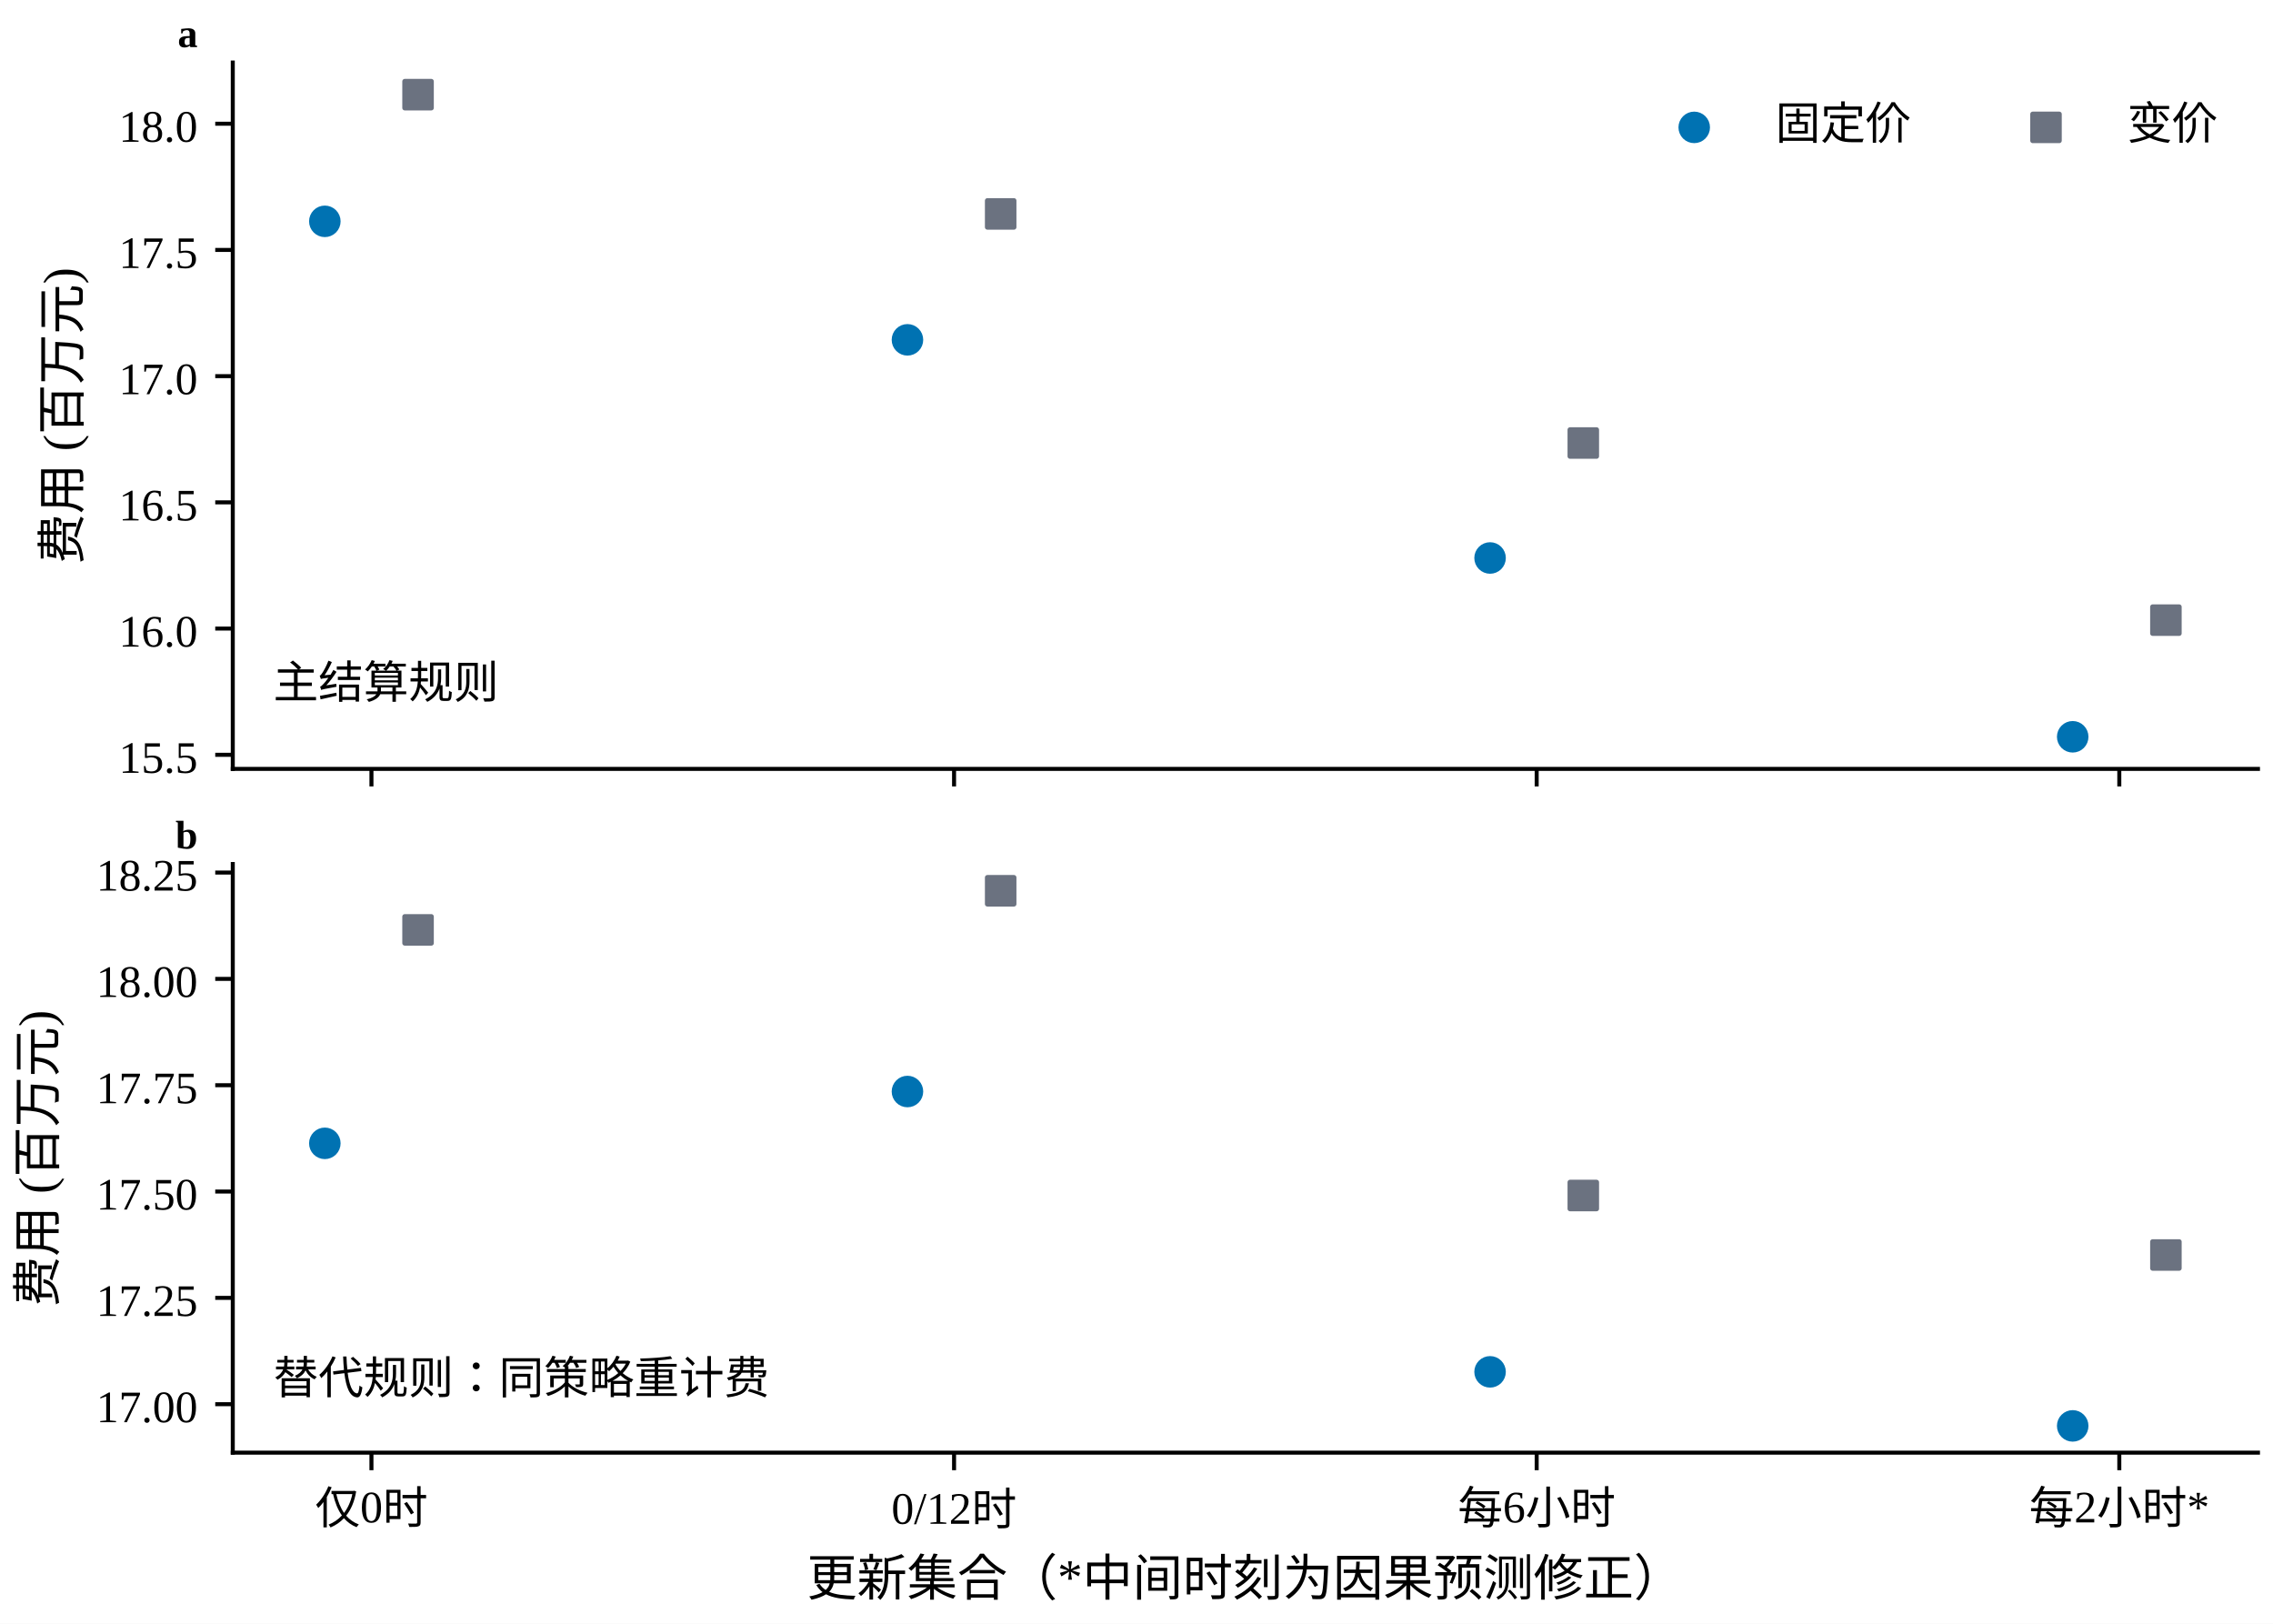
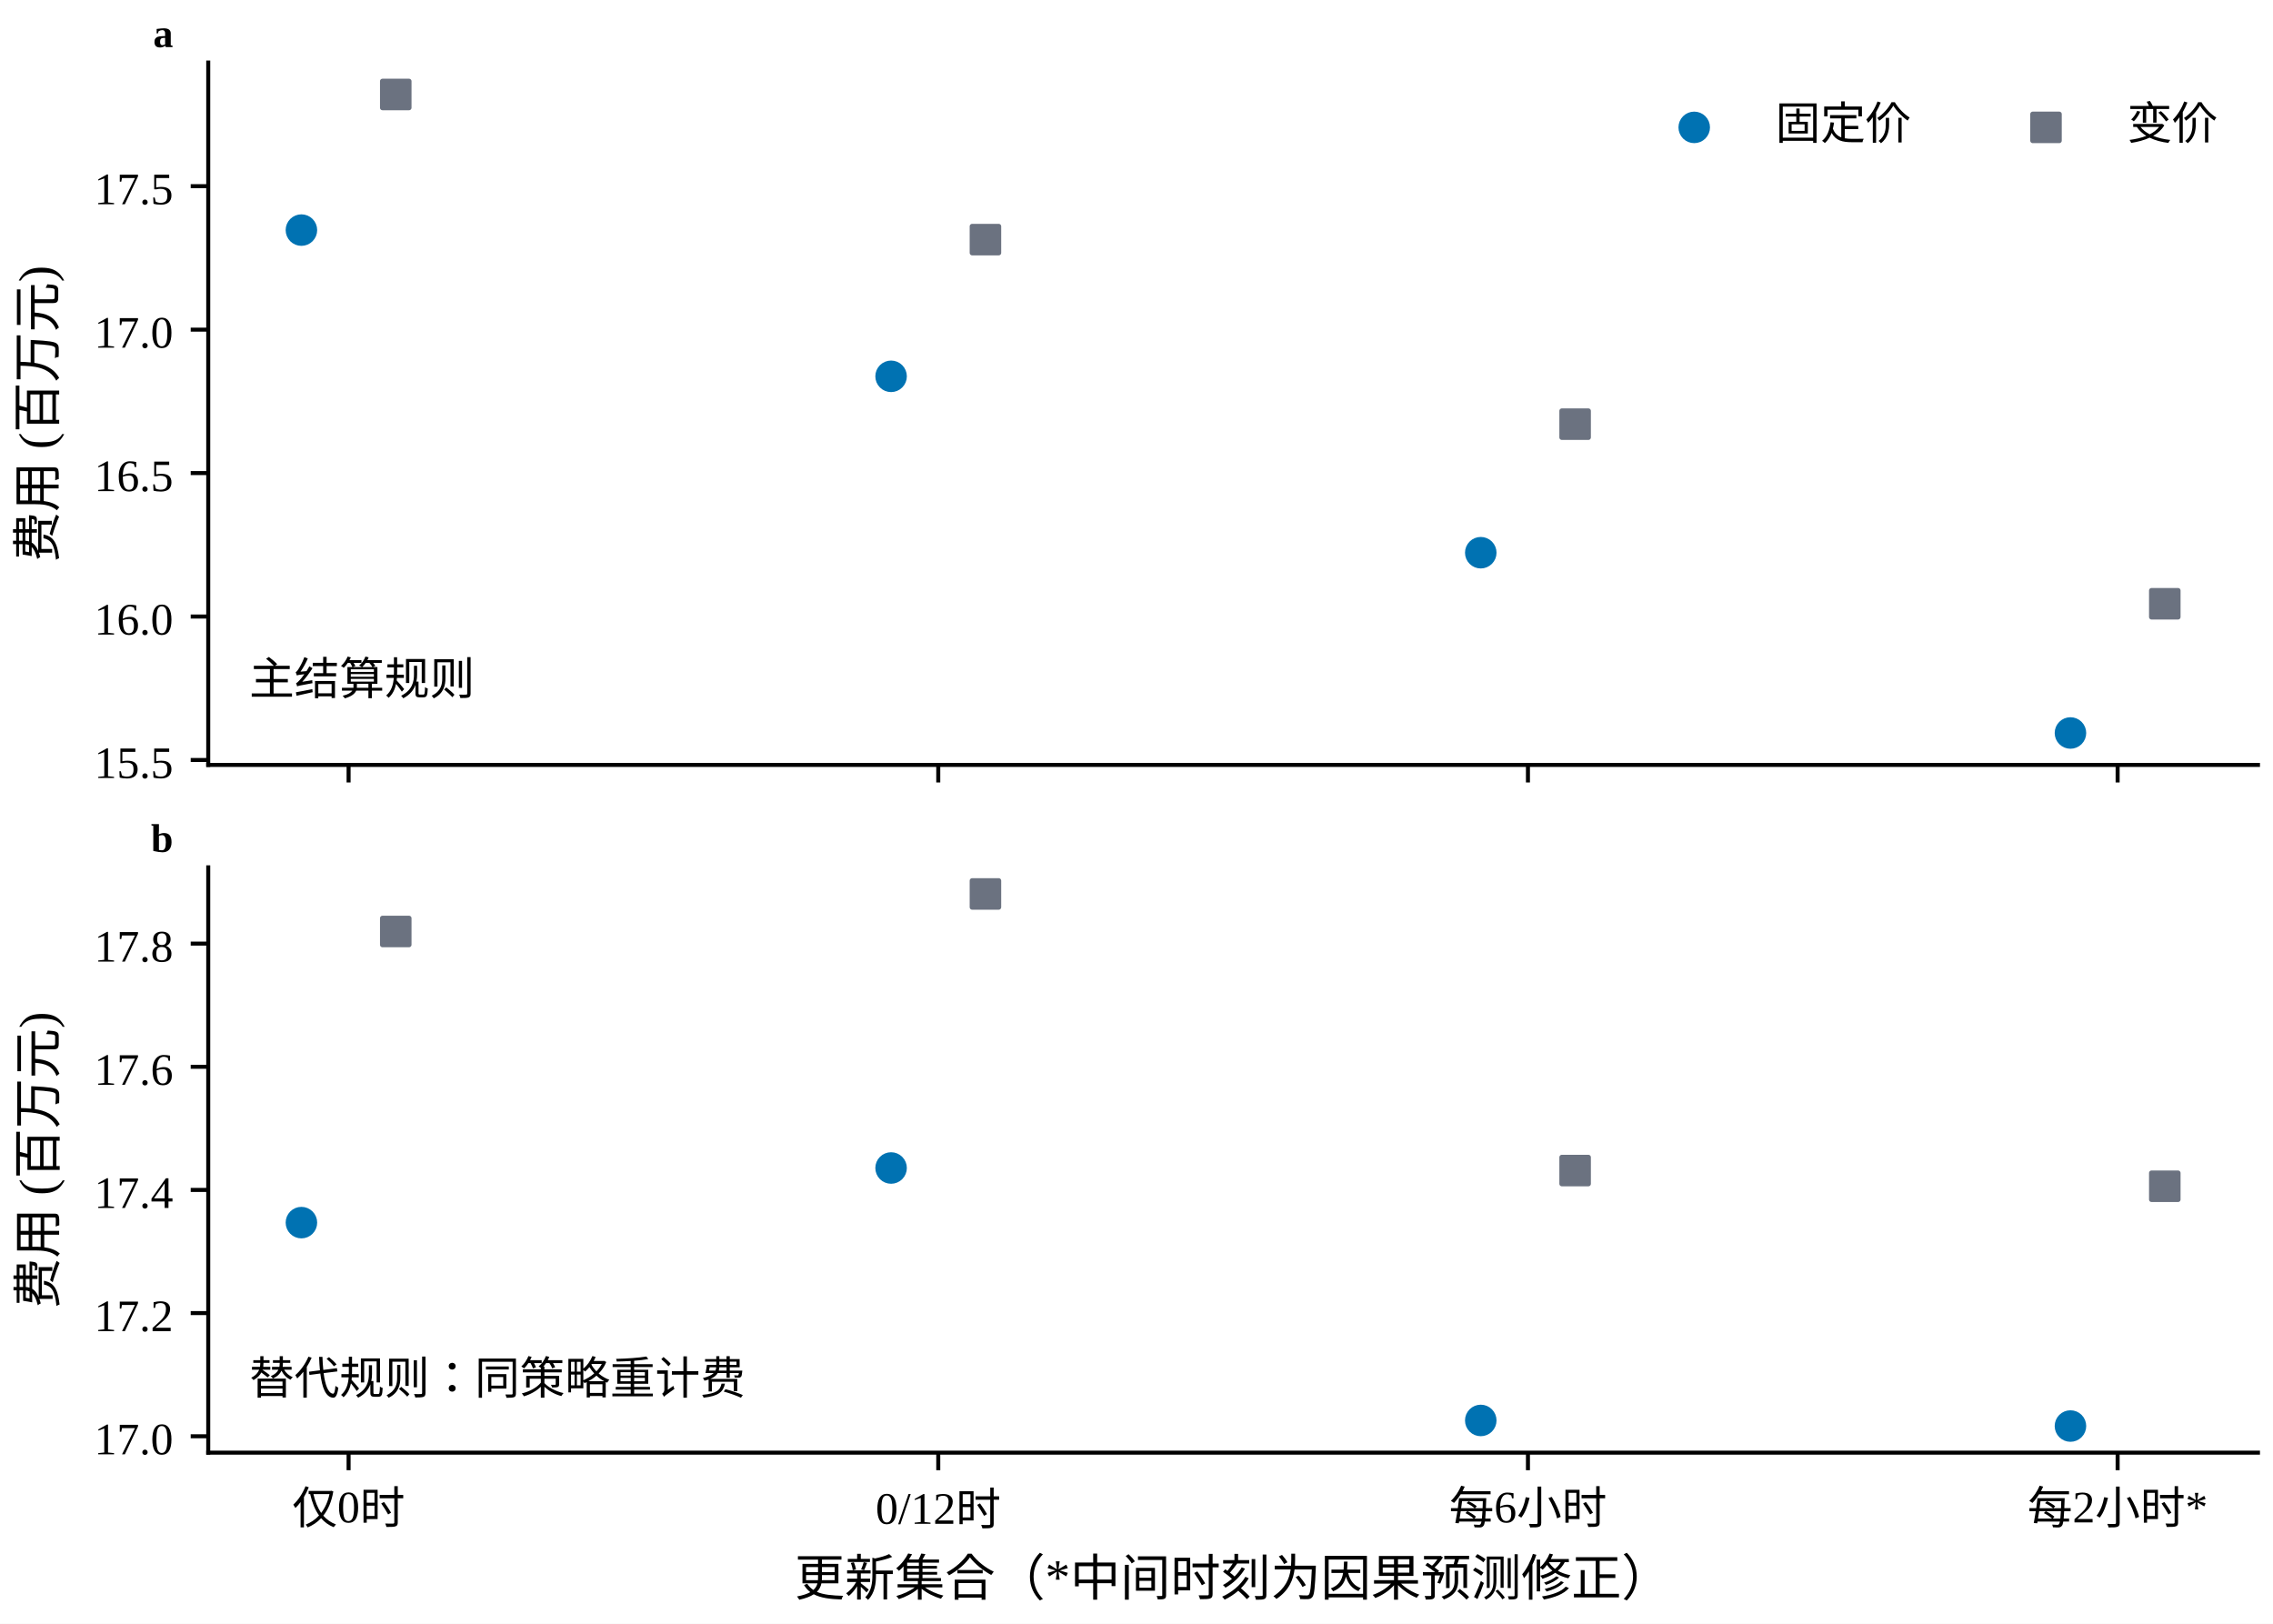
<svg xmlns="http://www.w3.org/2000/svg" xmlns:xlink="http://www.w3.org/1999/xlink" width="453.6pt" height="324pt" viewBox="0 0 453.6 324" version="1.1">
  <defs>
    <style type="text/css">*{stroke-linejoin: round; stroke-linecap: butt}</style>
  </defs>
  <g id="figure_1">
    <g id="patch_1">
      <path d="M 0 324  L 453.6 324  L 453.6 0  L 0 0  z " style="fill: #ffffff" />
    </g>
    <g id="axes_1">
      <g id="patch_2">
-         <path d="M 46.453 153.425  L 450.6 153.425  L 450.6 12.48  L 46.453 12.48  z " style="fill: #ffffff" />
+         <path d="M 41.557 152.632  L 450.6 152.632  L 450.6 12.48  L 41.557 12.48  z " style="fill: #ffffff" />
      </g>
      <g id="PathCollection_1">
        <defs>
-           <path id="mdd7f24944c" d="M 0 2.646  C 0.702 2.646 1.375 2.367 1.871 1.871  C 2.367 1.375 2.646 0.702 2.646 0  C 2.646 -0.702 2.367 -1.375 1.871 -1.871  C 1.375 -2.367 0.702 -2.646 0 -2.646  C -0.702 -2.646 -1.375 -2.367 -1.871 -1.871  C -2.367 -1.375 -2.646 -0.702 -2.646 0  C -2.646 0.702 -2.367 1.375 -1.871 1.871  C -1.375 2.367 -0.702 2.646 0 2.646  z " style="stroke: #0072b2" />
+           <path id="m7862215da1" d="M 0 2.646  C 0.702 2.646 1.375 2.367 1.871 1.871  C 2.367 1.375 2.646 0.702 2.646 0  C 2.646 -0.702 2.367 -1.375 1.871 -1.871  C 1.375 -2.367 0.702 -2.646 0 -2.646  C -0.702 -2.646 -1.375 -2.367 -1.871 -1.871  C -2.367 -1.375 -2.646 -0.702 -2.646 0  C -2.646 0.702 -2.367 1.375 -1.871 1.871  C -1.375 2.367 -0.702 2.646 0 2.646  z " style="stroke: #0072b2" />
        </defs>
-         <g clip-path="url(#pf670245ac3)">
-           <use xlink:href="#mdd7f24944c" x="64.824" y="44.166" style="fill: #0072b2; stroke: #0072b2" />
-           <use xlink:href="#mdd7f24944c" x="181.091" y="67.81" style="fill: #0072b2; stroke: #0072b2" />
-           <use xlink:href="#mdd7f24944c" x="297.359" y="111.34" style="fill: #0072b2; stroke: #0072b2" />
-           <use xlink:href="#mdd7f24944c" x="413.627" y="147.019" style="fill: #0072b2; stroke: #0072b2" />
+         <g clip-path="url(#pa8eea1a4d7)">
+           <use xlink:href="#m7862215da1" x="60.15" y="45.913" style="fill: #0072b2; stroke: #0072b2" />
+           <use xlink:href="#m7862215da1" x="177.826" y="75.091" style="fill: #0072b2; stroke: #0072b2" />
+           <use xlink:href="#m7862215da1" x="295.502" y="110.287" style="fill: #0072b2; stroke: #0072b2" />
+           <use xlink:href="#m7862215da1" x="413.179" y="146.261" style="fill: #0072b2; stroke: #0072b2" />
        </g>
      </g>
      <g id="PathCollection_2">
        <defs>
-           <path id="m19bfe641f0" d="M -2.646 2.646  L 2.646 2.646  L 2.646 -2.646  L -2.646 -2.646  z " style="stroke: #6b7280" />
+           <path id="m444b879779" d="M -2.646 2.646  L 2.646 2.646  L 2.646 -2.646  L -2.646 -2.646  z " style="stroke: #6b7280" />
        </defs>
-         <g clip-path="url(#pf670245ac3)">
-           <use xlink:href="#m19bfe641f0" x="83.426" y="18.887" style="fill: #6b7280; stroke: #6b7280" />
-           <use xlink:href="#m19bfe641f0" x="199.694" y="42.684" style="fill: #6b7280; stroke: #6b7280" />
-           <use xlink:href="#m19bfe641f0" x="315.962" y="88.401" style="fill: #6b7280; stroke: #6b7280" />
-           <use xlink:href="#m19bfe641f0" x="432.229" y="123.741" style="fill: #6b7280; stroke: #6b7280" />
+         <g clip-path="url(#pa8eea1a4d7)">
+           <use xlink:href="#m444b879779" x="78.978" y="18.851" style="fill: #6b7280; stroke: #6b7280" />
+           <use xlink:href="#m444b879779" x="196.654" y="47.811" style="fill: #6b7280; stroke: #6b7280" />
+           <use xlink:href="#m444b879779" x="314.331" y="84.638" style="fill: #6b7280; stroke: #6b7280" />
+           <use xlink:href="#m444b879779" x="432.007" y="120.474" style="fill: #6b7280; stroke: #6b7280" />
        </g>
      </g>
      <g id="matplotlib.axis_1">
        <g id="xtick_1">
          <g id="line2d_1">
            <defs>
-               <path id="m98d0982cb5" d="M 0 0  L 0 3.5  " style="stroke: #000000; stroke-width: 0.8" />
+               <path id="md26be29a17" d="M 0 0  L 0 3.5  " style="stroke: #000000; stroke-width: 0.8" />
            </defs>
            <g>
-               <use xlink:href="#m98d0982cb5" x="74.125" y="153.425" style="stroke: #000000; stroke-width: 0.8" />
+               <use xlink:href="#md26be29a17" x="69.564" y="152.632" style="stroke: #000000; stroke-width: 0.8" />
            </g>
          </g>
        </g>
        <g id="xtick_2">
          <g id="line2d_2">
            <g>
-               <use xlink:href="#m98d0982cb5" x="190.393" y="153.425" style="stroke: #000000; stroke-width: 0.8" />
+               <use xlink:href="#md26be29a17" x="187.24" y="152.632" style="stroke: #000000; stroke-width: 0.8" />
            </g>
          </g>
        </g>
        <g id="xtick_3">
          <g id="line2d_3">
            <g>
-               <use xlink:href="#m98d0982cb5" x="306.66" y="153.425" style="stroke: #000000; stroke-width: 0.8" />
+               <use xlink:href="#md26be29a17" x="304.916" y="152.632" style="stroke: #000000; stroke-width: 0.8" />
            </g>
          </g>
        </g>
        <g id="xtick_4">
          <g id="line2d_4">
            <g>
-               <use xlink:href="#m98d0982cb5" x="422.928" y="153.425" style="stroke: #000000; stroke-width: 0.8" />
+               <use xlink:href="#md26be29a17" x="422.593" y="152.632" style="stroke: #000000; stroke-width: 0.8" />
            </g>
          </g>
        </g>
      </g>
      <g id="matplotlib.axis_2">
        <g id="ytick_1">
          <g id="line2d_5">
            <defs>
-               <path id="m37ab09076c" d="M 0 0  L -3.5 0  " style="stroke: #000000; stroke-width: 0.8" />
+               <path id="m97959c74c5" d="M 0 0  L -3.5 0  " style="stroke: #000000; stroke-width: 0.8" />
            </defs>
            <g>
-               <use xlink:href="#m37ab09076c" x="46.453" y="150.613" style="stroke: #000000; stroke-width: 0.8" />
+               <use xlink:href="#m97959c74c5" x="41.557" y="151.646" style="stroke: #000000; stroke-width: 0.8" />
            </g>
          </g>
          <g id="text_1">
-             <text style="font-size: 9px; font-family: 'Noto Serif SC', 'Times New Roman', 'Times', 'DejaVu Serif', serif; text-anchor: end" x="39.453" y="154.213" transform="rotate(-0 39.45336 154.2126)">15.5</text>
+             <text style="font-size: 9px; font-family: 'Noto Serif SC', 'Times New Roman', 'Times', 'DejaVu Serif', serif; text-anchor: end" x="34.557" y="155.246" transform="rotate(-0 34.5568 155.2463)">15.5</text>
          </g>
        </g>
        <g id="ytick_2">
          <g id="line2d_6">
            <g>
-               <use xlink:href="#m37ab09076c" x="46.453" y="125.428" style="stroke: #000000; stroke-width: 0.8" />
+               <use xlink:href="#m97959c74c5" x="41.557" y="123.022" style="stroke: #000000; stroke-width: 0.8" />
            </g>
          </g>
          <g id="text_2">
-             <text style="font-size: 9px; font-family: 'Noto Serif SC', 'Times New Roman', 'Times', 'DejaVu Serif', serif; text-anchor: end" x="39.453" y="129.028" transform="rotate(-0 39.45336 129.0279)">16.0</text>
+             <text style="font-size: 9px; font-family: 'Noto Serif SC', 'Times New Roman', 'Times', 'DejaVu Serif', serif; text-anchor: end" x="34.557" y="126.622" transform="rotate(-0 34.5568 126.6222)">16.0</text>
          </g>
        </g>
        <g id="ytick_3">
          <g id="line2d_7">
            <g>
-               <use xlink:href="#m37ab09076c" x="46.453" y="100.243" style="stroke: #000000; stroke-width: 0.8" />
+               <use xlink:href="#m97959c74c5" x="41.557" y="94.398" style="stroke: #000000; stroke-width: 0.8" />
            </g>
          </g>
          <g id="text_3">
-             <text style="font-size: 9px; font-family: 'Noto Serif SC', 'Times New Roman', 'Times', 'DejaVu Serif', serif; text-anchor: end" x="39.453" y="103.843" transform="rotate(-0 39.45336 103.8433)">16.5</text>
+             <text style="font-size: 9px; font-family: 'Noto Serif SC', 'Times New Roman', 'Times', 'DejaVu Serif', serif; text-anchor: end" x="34.557" y="97.998" transform="rotate(-0 34.5568 97.99809)">16.5</text>
          </g>
        </g>
        <g id="ytick_4">
          <g id="line2d_8">
            <g>
-               <use xlink:href="#m37ab09076c" x="46.453" y="75.059" style="stroke: #000000; stroke-width: 0.8" />
+               <use xlink:href="#m97959c74c5" x="41.557" y="65.774" style="stroke: #000000; stroke-width: 0.8" />
            </g>
          </g>
          <g id="text_4">
-             <text style="font-size: 9px; font-family: 'Noto Serif SC', 'Times New Roman', 'Times', 'DejaVu Serif', serif; text-anchor: end" x="39.453" y="78.659" transform="rotate(-0 39.45336 78.65861)">17.0</text>
+             <text style="font-size: 9px; font-family: 'Noto Serif SC', 'Times New Roman', 'Times', 'DejaVu Serif', serif; text-anchor: end" x="34.557" y="69.374" transform="rotate(-0 34.5568 69.37398)">17.0</text>
          </g>
        </g>
        <g id="ytick_5">
          <g id="line2d_9">
            <g>
-               <use xlink:href="#m37ab09076c" x="46.453" y="49.874" style="stroke: #000000; stroke-width: 0.8" />
+               <use xlink:href="#m97959c74c5" x="41.557" y="37.15" style="stroke: #000000; stroke-width: 0.8" />
            </g>
          </g>
          <g id="text_5">
-             <text style="font-size: 9px; font-family: 'Noto Serif SC', 'Times New Roman', 'Times', 'DejaVu Serif', serif; text-anchor: end" x="39.453" y="53.474" transform="rotate(-0 39.45336 53.47395)">17.5</text>
-           </g>
-         </g>
-         <g id="ytick_6">
-           <g id="line2d_10">
-             <g>
-               <use xlink:href="#m37ab09076c" x="46.453" y="24.689" style="stroke: #000000; stroke-width: 0.8" />
-             </g>
-           </g>
-           <g id="text_6">
-             <text style="font-size: 9px; font-family: 'Noto Serif SC', 'Times New Roman', 'Times', 'DejaVu Serif', serif; text-anchor: end" x="39.453" y="28.289" transform="rotate(-0 39.45336 28.28928)">18.0</text>
-           </g>
-         </g>
-         <g id="text_7">
-           <text style="font-size: 10px; font-family: 'Noto Serif SC', 'Times New Roman', 'Times', 'DejaVu Serif', serif; text-anchor: middle" x="15.897" y="82.953" transform="rotate(-90 15.8968 82.9527)">费用 (百万元)</text>
+             <text style="font-size: 9px; font-family: 'Noto Serif SC', 'Times New Roman', 'Times', 'DejaVu Serif', serif; text-anchor: end" x="34.557" y="40.75" transform="rotate(-0 34.5568 40.74987)">17.5</text>
+           </g>
+         </g>
+         <g id="text_6">
+           <text style="font-size: 10px; font-family: 'Noto Serif SC', 'Times New Roman', 'Times', 'DejaVu Serif', serif; text-anchor: middle" x="11" y="82.556" transform="rotate(-90 11.00024 82.55602)">费用 (百万元)</text>
        </g>
      </g>
      <g id="patch_3">
-         <path d="M 46.453 153.425  L 46.453 12.48  " style="fill: none; stroke: #000000; stroke-width: 0.8; stroke-linejoin: miter; stroke-linecap: square" />
+         <path d="M 41.557 152.632  L 41.557 12.48  " style="fill: none; stroke: #000000; stroke-width: 0.8; stroke-linejoin: miter; stroke-linecap: square" />
      </g>
      <g id="patch_4">
-         <path d="M 46.453 153.425  L 450.6 153.425  " style="fill: none; stroke: #000000; stroke-width: 0.8; stroke-linejoin: miter; stroke-linecap: square" />
+         <path d="M 41.557 152.632  L 450.6 152.632  " style="fill: none; stroke: #000000; stroke-width: 0.8; stroke-linejoin: miter; stroke-linecap: square" />
+       </g>
+       <g id="text_7">
+         <text style="font-size: 9px; font-family: 'Noto Serif SC', 'Times New Roman', 'Times', 'DejaVu Serif', serif; text-anchor: start" x="49.738" y="138.617" transform="rotate(-0 49.73766 138.6166)">主结算规则</text>
      </g>
      <g id="text_8">
-         <text style="font-size: 9px; font-family: 'Noto Serif SC', 'Times New Roman', 'Times', 'DejaVu Serif', serif; text-anchor: start" x="54.536" y="139.331" transform="rotate(-0 54.53629 139.3307)">主结算规则</text>
-       </g>
-       <g id="text_9">
-         <text style="font-weight: 700; font-size: 8px; font-family: 'Noto Serif SC', 'Times New Roman', 'Times', 'DejaVu Serif', serif; text-anchor: end" x="39.453" y="9.4" transform="rotate(-0 39.45336 9.40024)">a</text>
+         <text style="font-weight: 700; font-size: 8px; font-family: 'Noto Serif SC', 'Times New Roman', 'Times', 'DejaVu Serif', serif; text-anchor: end" x="34.557" y="9.4" transform="rotate(-0 34.5568 9.40024)">a</text>
      </g>
      <g id="legend_1">
        <g id="PathCollection_3">
          <g>
-             <use xlink:href="#mdd7f24944c" x="338.1" y="25.418" style="fill: #0072b2; stroke: #0072b2" />
-           </g>
-         </g>
-         <g id="text_10">
+             <use xlink:href="#m7862215da1" x="338.1" y="25.418" style="fill: #0072b2; stroke: #0072b2" />
+           </g>
+         </g>
+         <g id="text_9">
          <text style="font-size: 9px; font-family: 'Noto Serif SC', 'Times New Roman', 'Times', 'DejaVu Serif', serif; text-anchor: start" x="354.3" y="27.78" transform="rotate(-0 354.2998 27.78024)">固定价</text>
        </g>
        <g id="PathCollection_4">
          <g>
-             <use xlink:href="#m19bfe641f0" x="408.3" y="25.418" style="fill: #6b7280; stroke: #6b7280" />
-           </g>
-         </g>
-         <g id="text_11">
+             <use xlink:href="#m444b879779" x="408.3" y="25.418" style="fill: #6b7280; stroke: #6b7280" />
+           </g>
+         </g>
+         <g id="text_10">
          <text style="font-size: 9px; font-family: 'Noto Serif SC', 'Times New Roman', 'Times', 'DejaVu Serif', serif; text-anchor: start" x="424.5" y="27.78" transform="rotate(-0 424.4998 27.78024)">变价</text>
        </g>
      </g>
    </g>
    <g id="axes_2">
      <g id="patch_5">
-         <path d="M 46.453 289.86  L 450.6 289.86  L 450.6 172.406  L 46.453 172.406  z " style="fill: #ffffff" />
+         <path d="M 41.557 289.86  L 450.6 289.86  L 450.6 173.067  L 41.557 173.067  z " style="fill: #ffffff" />
      </g>
      <g id="PathCollection_5">
-         <g clip-path="url(#p0889d08cf4)">
-           <use xlink:href="#mdd7f24944c" x="64.824" y="228.14" style="fill: #0072b2; stroke: #0072b2" />
-           <use xlink:href="#mdd7f24944c" x="181.091" y="217.801" style="fill: #0072b2; stroke: #0072b2" />
-           <use xlink:href="#mdd7f24944c" x="297.359" y="273.737" style="fill: #0072b2; stroke: #0072b2" />
-           <use xlink:href="#mdd7f24944c" x="413.627" y="284.521" style="fill: #0072b2; stroke: #0072b2" />
+         <g clip-path="url(#p9573ccb308)">
+           <use xlink:href="#m7862215da1" x="60.15" y="243.961" style="fill: #0072b2; stroke: #0072b2" />
+           <use xlink:href="#m7862215da1" x="177.826" y="233.062" style="fill: #0072b2; stroke: #0072b2" />
+           <use xlink:href="#m7862215da1" x="295.502" y="283.436" style="fill: #0072b2; stroke: #0072b2" />
+           <use xlink:href="#m7862215da1" x="413.179" y="284.551" style="fill: #0072b2; stroke: #0072b2" />
        </g>
      </g>
      <g id="PathCollection_6">
-         <g clip-path="url(#p0889d08cf4)">
-           <use xlink:href="#m19bfe641f0" x="83.426" y="185.548" style="fill: #6b7280; stroke: #6b7280" />
-           <use xlink:href="#m19bfe641f0" x="199.694" y="177.744" style="fill: #6b7280; stroke: #6b7280" />
-           <use xlink:href="#m19bfe641f0" x="315.962" y="238.551" style="fill: #6b7280; stroke: #6b7280" />
-           <use xlink:href="#m19bfe641f0" x="432.229" y="250.419" style="fill: #6b7280; stroke: #6b7280" />
+         <g clip-path="url(#p9573ccb308)">
+           <use xlink:href="#m444b879779" x="78.978" y="185.868" style="fill: #6b7280; stroke: #6b7280" />
+           <use xlink:href="#m444b879779" x="196.654" y="178.376" style="fill: #6b7280; stroke: #6b7280" />
+           <use xlink:href="#m444b879779" x="314.331" y="233.571" style="fill: #6b7280; stroke: #6b7280" />
+           <use xlink:href="#m444b879779" x="432.007" y="236.705" style="fill: #6b7280; stroke: #6b7280" />
        </g>
      </g>
      <g id="matplotlib.axis_3">
        <g id="xtick_5">
+           <g id="line2d_10">
+             <g>
+               <use xlink:href="#md26be29a17" x="69.564" y="289.86" style="stroke: #000000; stroke-width: 0.8" />
+             </g>
+           </g>
+           <g id="text_11">
+             <text style="font-size: 9px; font-family: 'Noto Serif SC', 'Times New Roman', 'Times', 'DejaVu Serif', serif; text-anchor: middle" x="69.564" y="304.06" transform="rotate(-0 69.56377 304.0598)">仅0时</text>
+           </g>
+         </g>
+         <g id="xtick_6">
          <g id="line2d_11">
            <g>
-               <use xlink:href="#m98d0982cb5" x="74.125" y="289.86" style="stroke: #000000; stroke-width: 0.8" />
+               <use xlink:href="#md26be29a17" x="187.24" y="289.86" style="stroke: #000000; stroke-width: 0.8" />
            </g>
          </g>
          <g id="text_12">
-             <text style="font-size: 9px; font-family: 'Noto Serif SC', 'Times New Roman', 'Times', 'DejaVu Serif', serif; text-anchor: middle" x="74.125" y="304.06" transform="rotate(-0 74.12507 304.0598)">仅0时</text>
-           </g>
-         </g>
-         <g id="xtick_6">
+             <text style="font-size: 9px; font-family: 'Noto Serif SC', 'Times New Roman', 'Times', 'DejaVu Serif', serif; text-anchor: middle" x="187.24" y="304.06" transform="rotate(-0 187.2401 304.0598)">0/12时</text>
+           </g>
+         </g>
+         <g id="xtick_7">
          <g id="line2d_12">
            <g>
-               <use xlink:href="#m98d0982cb5" x="190.393" y="289.86" style="stroke: #000000; stroke-width: 0.8" />
+               <use xlink:href="#md26be29a17" x="304.916" y="289.86" style="stroke: #000000; stroke-width: 0.8" />
            </g>
          </g>
          <g id="text_13">
-             <text style="font-size: 9px; font-family: 'Noto Serif SC', 'Times New Roman', 'Times', 'DejaVu Serif', serif; text-anchor: middle" x="190.393" y="304.06" transform="rotate(-0 190.3927 304.0598)">0/12时</text>
-           </g>
-         </g>
-         <g id="xtick_7">
+             <text style="font-size: 9px; font-family: 'Noto Serif SC', 'Times New Roman', 'Times', 'DejaVu Serif', serif; text-anchor: middle" x="304.916" y="304.06" transform="rotate(-0 304.9165 304.0598)">每6小时</text>
+           </g>
+         </g>
+         <g id="xtick_8">
          <g id="line2d_13">
            <g>
-               <use xlink:href="#m98d0982cb5" x="306.66" y="289.86" style="stroke: #000000; stroke-width: 0.8" />
+               <use xlink:href="#md26be29a17" x="422.593" y="289.86" style="stroke: #000000; stroke-width: 0.8" />
            </g>
          </g>
          <g id="text_14">
-             <text style="font-size: 9px; font-family: 'Noto Serif SC', 'Times New Roman', 'Times', 'DejaVu Serif', serif; text-anchor: middle" x="306.66" y="304.06" transform="rotate(-0 306.6604 304.0598)">每6小时</text>
-           </g>
-         </g>
-         <g id="xtick_8">
+             <text style="font-size: 9px; font-family: 'Noto Serif SC', 'Times New Roman', 'Times', 'DejaVu Serif', serif; text-anchor: middle" x="422.593" y="304.06" transform="rotate(-0 422.5928 304.0598)">每2小时*</text>
+           </g>
+         </g>
+         <g id="text_15">
+           <text style="font-size: 10px; font-family: 'Noto Serif SC', 'Times New Roman', 'Times', 'DejaVu Serif', serif; text-anchor: middle" x="246.078" y="318.4" transform="rotate(-0 246.0783 318.3998)">更新集合（*中间时刻为因果预测修正）</text>
+         </g>
+       </g>
+       <g id="matplotlib.axis_4">
+         <g id="ytick_6">
          <g id="line2d_14">
            <g>
-               <use xlink:href="#m98d0982cb5" x="422.928" y="289.86" style="stroke: #000000; stroke-width: 0.8" />
-             </g>
-           </g>
-           <g id="text_15">
-             <text style="font-size: 9px; font-family: 'Noto Serif SC', 'Times New Roman', 'Times', 'DejaVu Serif', serif; text-anchor: middle" x="422.928" y="304.06" transform="rotate(-0 422.9281 304.0598)">每2小时*</text>
-           </g>
-         </g>
-         <g id="text_16">
-           <text style="font-size: 10px; font-family: 'Noto Serif SC', 'Times New Roman', 'Times', 'DejaVu Serif', serif; text-anchor: middle" x="248.527" y="318.4" transform="rotate(-0 248.5266 318.3998)">更新集合（*中间时刻为因果预测修正）</text>
-         </g>
-       </g>
-       <g id="matplotlib.axis_4">
+               <use xlink:href="#m97959c74c5" x="41.557" y="286.593" style="stroke: #000000; stroke-width: 0.8" />
+             </g>
+           </g>
+           <g id="text_16">
+             <text style="font-size: 9px; font-family: 'Noto Serif SC', 'Times New Roman', 'Times', 'DejaVu Serif', serif; text-anchor: end" x="34.557" y="290.193" transform="rotate(-0 34.5568 290.1932)">17.0</text>
+           </g>
+         </g>
        <g id="ytick_7">
          <g id="line2d_15">
            <g>
-               <use xlink:href="#m37ab09076c" x="46.453" y="280.191" style="stroke: #000000; stroke-width: 0.8" />
+               <use xlink:href="#m97959c74c5" x="41.557" y="262.015" style="stroke: #000000; stroke-width: 0.8" />
            </g>
          </g>
          <g id="text_17">
-             <text style="font-size: 9px; font-family: 'Noto Serif SC', 'Times New Roman', 'Times', 'DejaVu Serif', serif; text-anchor: end" x="39.453" y="283.791" transform="rotate(-0 39.45336 283.7914)">17.00</text>
+             <text style="font-size: 9px; font-family: 'Noto Serif SC', 'Times New Roman', 'Times', 'DejaVu Serif', serif; text-anchor: end" x="34.557" y="265.615" transform="rotate(-0 34.5568 265.6153)">17.2</text>
          </g>
        </g>
        <g id="ytick_8">
          <g id="line2d_16">
            <g>
-               <use xlink:href="#m37ab09076c" x="46.453" y="258.975" style="stroke: #000000; stroke-width: 0.8" />
+               <use xlink:href="#m97959c74c5" x="41.557" y="237.438" style="stroke: #000000; stroke-width: 0.8" />
            </g>
          </g>
          <g id="text_18">
-             <text style="font-size: 9px; font-family: 'Noto Serif SC', 'Times New Roman', 'Times', 'DejaVu Serif', serif; text-anchor: end" x="39.453" y="262.575" transform="rotate(-0 39.45336 262.5747)">17.25</text>
+             <text style="font-size: 9px; font-family: 'Noto Serif SC', 'Times New Roman', 'Times', 'DejaVu Serif', serif; text-anchor: end" x="34.557" y="241.038" transform="rotate(-0 34.5568 241.0375)">17.4</text>
          </g>
        </g>
        <g id="ytick_9">
          <g id="line2d_17">
            <g>
-               <use xlink:href="#m37ab09076c" x="46.453" y="237.758" style="stroke: #000000; stroke-width: 0.8" />
+               <use xlink:href="#m97959c74c5" x="41.557" y="212.86" style="stroke: #000000; stroke-width: 0.8" />
            </g>
          </g>
          <g id="text_19">
-             <text style="font-size: 9px; font-family: 'Noto Serif SC', 'Times New Roman', 'Times', 'DejaVu Serif', serif; text-anchor: end" x="39.453" y="241.358" transform="rotate(-0 39.45336 241.3581)">17.50</text>
+             <text style="font-size: 9px; font-family: 'Noto Serif SC', 'Times New Roman', 'Times', 'DejaVu Serif', serif; text-anchor: end" x="34.557" y="216.46" transform="rotate(-0 34.5568 216.4597)">17.6</text>
          </g>
        </g>
        <g id="ytick_10">
          <g id="line2d_18">
            <g>
-               <use xlink:href="#m37ab09076c" x="46.453" y="216.541" style="stroke: #000000; stroke-width: 0.8" />
+               <use xlink:href="#m97959c74c5" x="41.557" y="188.282" style="stroke: #000000; stroke-width: 0.8" />
            </g>
          </g>
          <g id="text_20">
-             <text style="font-size: 9px; font-family: 'Noto Serif SC', 'Times New Roman', 'Times', 'DejaVu Serif', serif; text-anchor: end" x="39.453" y="220.141" transform="rotate(-0 39.45336 220.1414)">17.75</text>
-           </g>
-         </g>
-         <g id="ytick_11">
-           <g id="line2d_19">
-             <g>
-               <use xlink:href="#m37ab09076c" x="46.453" y="195.325" style="stroke: #000000; stroke-width: 0.8" />
-             </g>
-           </g>
-           <g id="text_21">
-             <text style="font-size: 9px; font-family: 'Noto Serif SC', 'Times New Roman', 'Times', 'DejaVu Serif', serif; text-anchor: end" x="39.453" y="198.925" transform="rotate(-0 39.45336 198.9248)">18.00</text>
-           </g>
-         </g>
-         <g id="ytick_12">
-           <g id="line2d_20">
-             <g>
-               <use xlink:href="#m37ab09076c" x="46.453" y="174.108" style="stroke: #000000; stroke-width: 0.8" />
-             </g>
-           </g>
-           <g id="text_22">
-             <text style="font-size: 9px; font-family: 'Noto Serif SC', 'Times New Roman', 'Times', 'DejaVu Serif', serif; text-anchor: end" x="39.453" y="177.708" transform="rotate(-0 39.45336 177.7082)">18.25</text>
-           </g>
-         </g>
-         <g id="text_23">
-           <text style="font-size: 10px; font-family: 'Noto Serif SC', 'Times New Roman', 'Times', 'DejaVu Serif', serif; text-anchor: middle" x="11" y="231.133" transform="rotate(-90 11.00024 231.1327)">费用 (百万元)</text>
+             <text style="font-size: 9px; font-family: 'Noto Serif SC', 'Times New Roman', 'Times', 'DejaVu Serif', serif; text-anchor: end" x="34.557" y="191.882" transform="rotate(-0 34.5568 191.8819)">17.8</text>
+           </g>
+         </g>
+         <g id="text_21">
+           <text style="font-size: 10px; font-family: 'Noto Serif SC', 'Times New Roman', 'Times', 'DejaVu Serif', serif; text-anchor: middle" x="11.1" y="231.463" transform="rotate(-90 11.10008 231.4633)">费用 (百万元)</text>
        </g>
      </g>
      <g id="patch_6">
-         <path d="M 46.453 289.86  L 46.453 172.406  " style="fill: none; stroke: #000000; stroke-width: 0.8; stroke-linejoin: miter; stroke-linecap: square" />
+         <path d="M 41.557 289.86  L 41.557 173.067  " style="fill: none; stroke: #000000; stroke-width: 0.8; stroke-linejoin: miter; stroke-linecap: square" />
      </g>
      <g id="patch_7">
-         <path d="M 46.453 289.86  L 450.6 289.86  " style="fill: none; stroke: #000000; stroke-width: 0.8; stroke-linejoin: miter; stroke-linecap: square" />
-       </g>
-       <g id="text_24">
-         <text style="font-size: 9px; font-family: 'Noto Serif SC', 'Times New Roman', 'Times', 'DejaVu Serif', serif; text-anchor: start" x="54.536" y="278.114" transform="rotate(-0 54.53629 278.1143)">替代规则：同策略重计费</text>
-       </g>
-       <g id="text_25">
-         <text style="font-weight: 700; font-size: 8px; font-family: 'Noto Serif SC', 'Times New Roman', 'Times', 'DejaVu Serif', serif; text-anchor: end" x="39.453" y="169.326" transform="rotate(-0 39.45336 169.3257)">b</text>
+         <path d="M 41.557 289.86  L 450.6 289.86  " style="fill: none; stroke: #000000; stroke-width: 0.8; stroke-linejoin: miter; stroke-linecap: square" />
+       </g>
+       <g id="text_22">
+         <text style="font-size: 9px; font-family: 'Noto Serif SC', 'Times New Roman', 'Times', 'DejaVu Serif', serif; text-anchor: start" x="49.738" y="278.18" transform="rotate(-0 49.73766 278.1805)">替代规则：同策略重计费</text>
+       </g>
+       <g id="text_23">
+         <text style="font-weight: 700; font-size: 8px; font-family: 'Noto Serif SC', 'Times New Roman', 'Times', 'DejaVu Serif', serif; text-anchor: end" x="34.557" y="169.987" transform="rotate(-0 34.5568 169.9868)">b</text>
      </g>
    </g>
  </g>
  <defs>
-     <clipPath id="pf670245ac3">
-       <rect x="46.453" y="12.48" width="404.146" height="140.945" />
+     <clipPath id="pa8eea1a4d7">
+       <rect x="41.557" y="12.48" width="409.043" height="140.152" />
    </clipPath>
-     <clipPath id="p0889d08cf4">
-       <rect x="46.453" y="172.406" width="404.146" height="117.454" />
+     <clipPath id="p9573ccb308">
+       <rect x="41.557" y="173.067" width="409.043" height="116.793" />
    </clipPath>
  </defs>
</svg>
